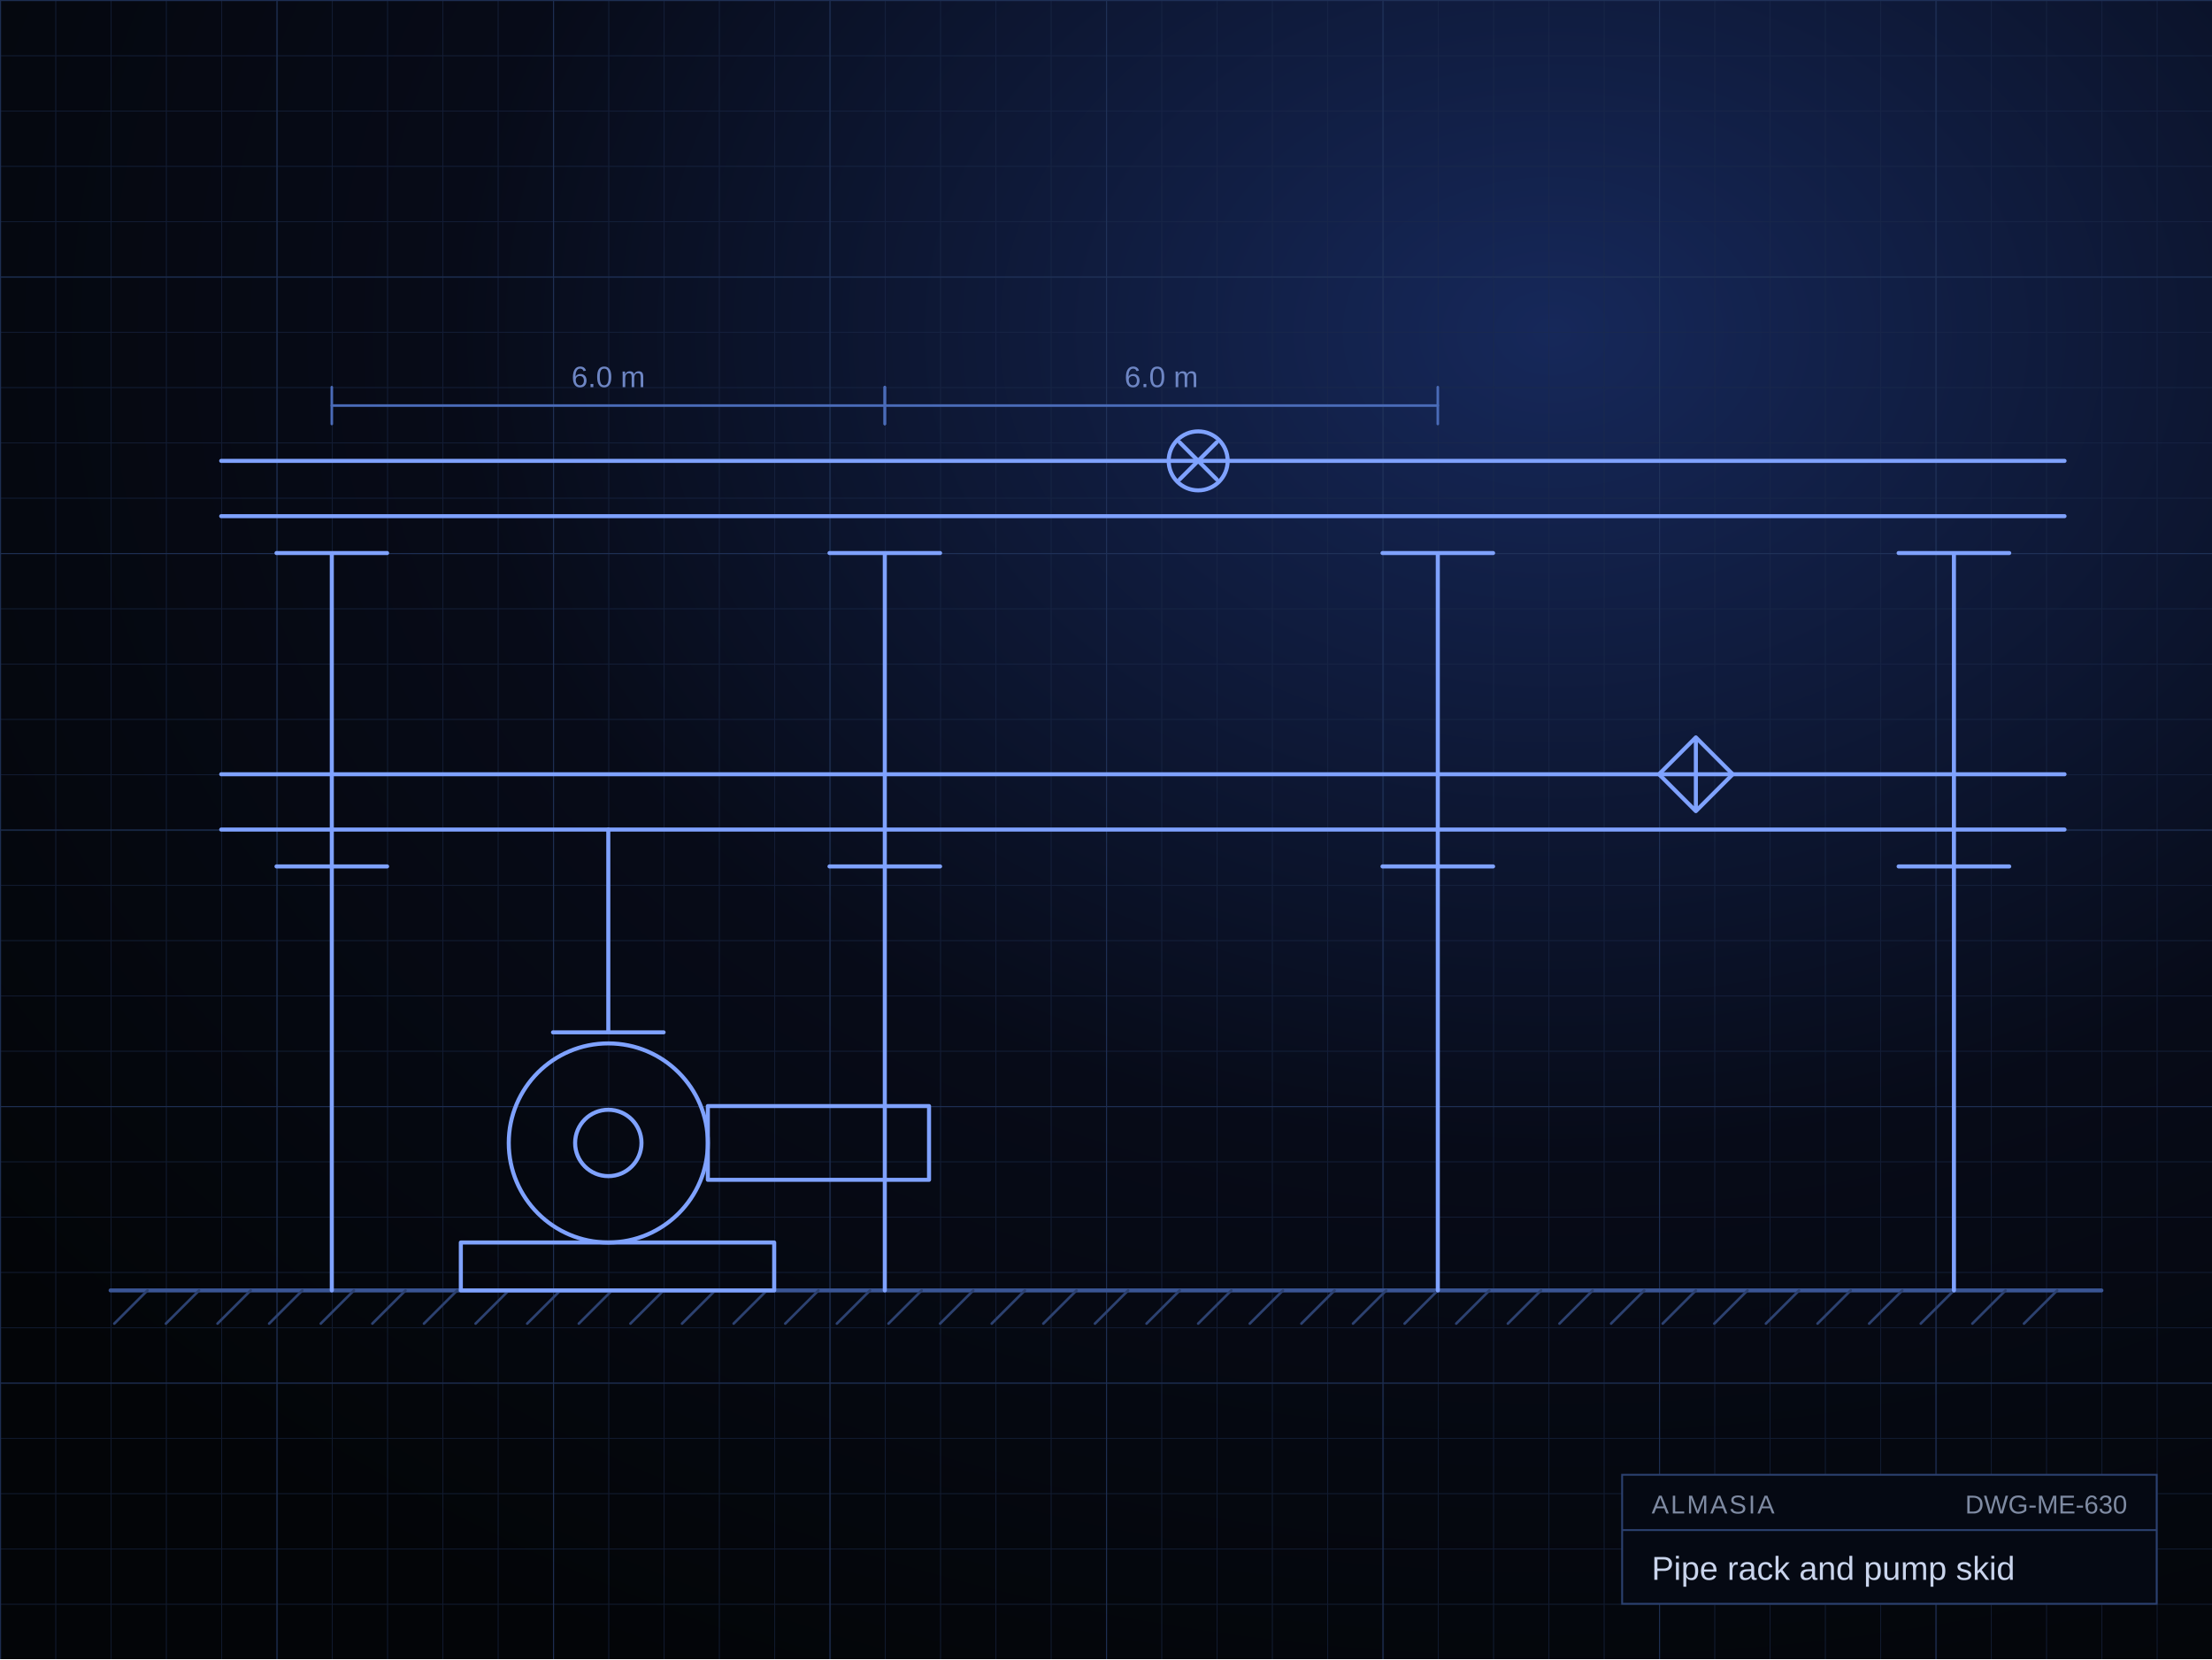
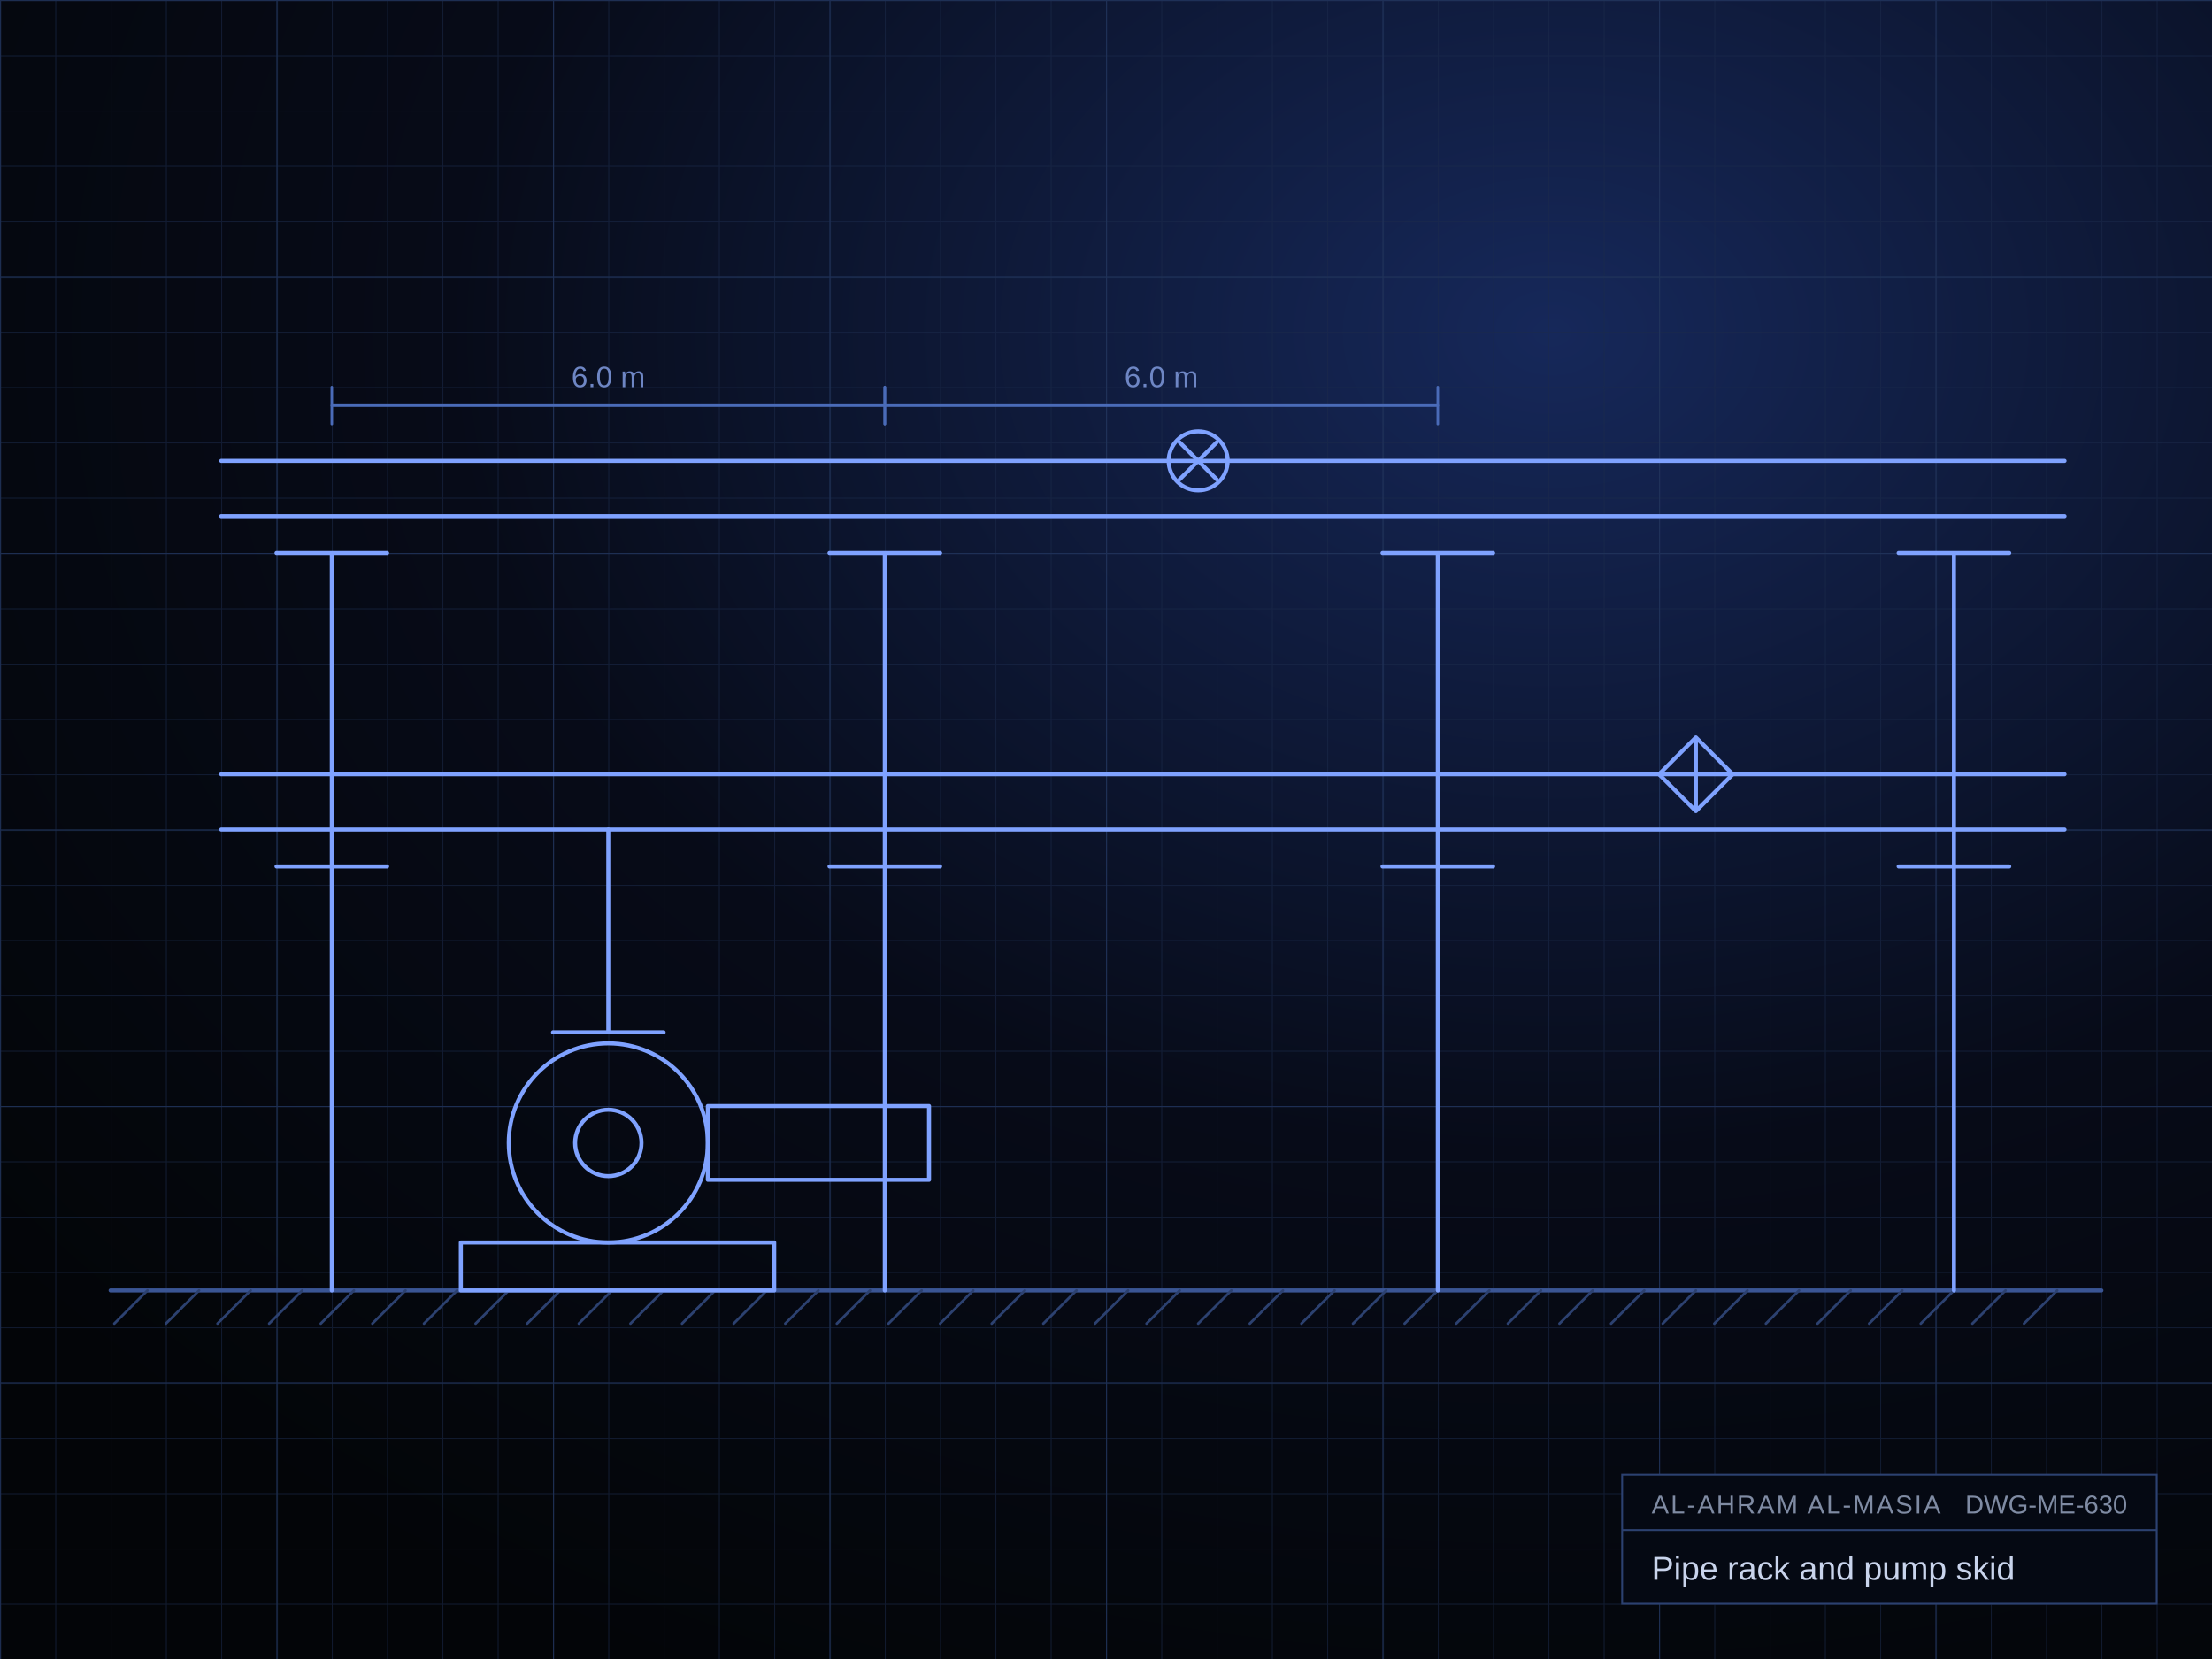
<svg xmlns="http://www.w3.org/2000/svg" viewBox="0 0 1200 900" role="img" aria-label="Pipe rack and pump skid">
  <defs>
    <pattern id="g" width="30" height="30" patternUnits="userSpaceOnUse">
      <path d="M30 0H0V30" fill="none" stroke="#1B2A4A" stroke-width="1" />
    </pattern>
    <pattern id="G" width="150" height="150" patternUnits="userSpaceOnUse">
      <path d="M150 0H0V150" fill="none" stroke="#22365F" stroke-width="1.2" />
    </pattern>
    <radialGradient id="l" cx="70%" cy="20%" r="90%">
      <stop offset="0" stop-color="#16285A" />
      <stop offset=".55" stop-color="#070B18" />
      <stop offset="1" stop-color="#030508" />
    </radialGradient>
  </defs>
  <rect width="1200" height="900" fill="url(#l)" />
  <rect width="1200" height="900" fill="url(#g)" opacity=".55" />
  <rect width="1200" height="900" fill="url(#G)" opacity=".7" />
  <g fill="none" stroke="#7FA2FF" stroke-width="2.2" stroke-linecap="round" stroke-linejoin="round">
    <line x1="60" y1="700" x2="1140" y2="700" stroke="#3A5594" />
    <line x1="80" y1="700" x2="62" y2="718" stroke="#2C4170" stroke-width="1.4" />
    <line x1="108" y1="700" x2="90" y2="718" stroke="#2C4170" stroke-width="1.4" />
    <line x1="136" y1="700" x2="118" y2="718" stroke="#2C4170" stroke-width="1.4" />
    <line x1="164" y1="700" x2="146" y2="718" stroke="#2C4170" stroke-width="1.4" />
    <line x1="192" y1="700" x2="174" y2="718" stroke="#2C4170" stroke-width="1.4" />
    <line x1="220" y1="700" x2="202" y2="718" stroke="#2C4170" stroke-width="1.4" />
    <line x1="248" y1="700" x2="230" y2="718" stroke="#2C4170" stroke-width="1.4" />
    <line x1="276" y1="700" x2="258" y2="718" stroke="#2C4170" stroke-width="1.4" />
    <line x1="304" y1="700" x2="286" y2="718" stroke="#2C4170" stroke-width="1.4" />
    <line x1="332" y1="700" x2="314" y2="718" stroke="#2C4170" stroke-width="1.4" />
    <line x1="360" y1="700" x2="342" y2="718" stroke="#2C4170" stroke-width="1.4" />
    <line x1="388" y1="700" x2="370" y2="718" stroke="#2C4170" stroke-width="1.4" />
    <line x1="416" y1="700" x2="398" y2="718" stroke="#2C4170" stroke-width="1.4" />
    <line x1="444" y1="700" x2="426" y2="718" stroke="#2C4170" stroke-width="1.4" />
    <line x1="472" y1="700" x2="454" y2="718" stroke="#2C4170" stroke-width="1.4" />
    <line x1="500" y1="700" x2="482" y2="718" stroke="#2C4170" stroke-width="1.4" />
    <line x1="528" y1="700" x2="510" y2="718" stroke="#2C4170" stroke-width="1.4" />
    <line x1="556" y1="700" x2="538" y2="718" stroke="#2C4170" stroke-width="1.4" />
    <line x1="584" y1="700" x2="566" y2="718" stroke="#2C4170" stroke-width="1.4" />
    <line x1="612" y1="700" x2="594" y2="718" stroke="#2C4170" stroke-width="1.4" />
    <line x1="640" y1="700" x2="622" y2="718" stroke="#2C4170" stroke-width="1.4" />
    <line x1="668" y1="700" x2="650" y2="718" stroke="#2C4170" stroke-width="1.4" />
    <line x1="696" y1="700" x2="678" y2="718" stroke="#2C4170" stroke-width="1.4" />
    <line x1="724" y1="700" x2="706" y2="718" stroke="#2C4170" stroke-width="1.4" />
    <line x1="752" y1="700" x2="734" y2="718" stroke="#2C4170" stroke-width="1.4" />
    <line x1="780" y1="700" x2="762" y2="718" stroke="#2C4170" stroke-width="1.4" />
    <line x1="808" y1="700" x2="790" y2="718" stroke="#2C4170" stroke-width="1.4" />
    <line x1="836" y1="700" x2="818" y2="718" stroke="#2C4170" stroke-width="1.4" />
    <line x1="864" y1="700" x2="846" y2="718" stroke="#2C4170" stroke-width="1.4" />
    <line x1="892" y1="700" x2="874" y2="718" stroke="#2C4170" stroke-width="1.4" />
    <line x1="920" y1="700" x2="902" y2="718" stroke="#2C4170" stroke-width="1.4" />
    <line x1="948" y1="700" x2="930" y2="718" stroke="#2C4170" stroke-width="1.4" />
    <line x1="976" y1="700" x2="958" y2="718" stroke="#2C4170" stroke-width="1.4" />
    <line x1="1004" y1="700" x2="986" y2="718" stroke="#2C4170" stroke-width="1.4" />
    <line x1="1032" y1="700" x2="1014" y2="718" stroke="#2C4170" stroke-width="1.4" />
    <line x1="1060" y1="700" x2="1042" y2="718" stroke="#2C4170" stroke-width="1.4" />
    <line x1="1088" y1="700" x2="1070" y2="718" stroke="#2C4170" stroke-width="1.4" />
    <line x1="1116" y1="700" x2="1098" y2="718" stroke="#2C4170" stroke-width="1.4" />
    <path d="M180 700 V300 M150 300 H210 M150 470 H210" />
    <path d="M480 700 V300 M450 300 H510 M450 470 H510" />
    <path d="M780 700 V300 M750 300 H810 M750 470 H810" />
    <path d="M1060 700 V300 M1030 300 H1090 M1030 470 H1090" />
    <line x1="120" y1="280" x2="1120" y2="280" />
    <line x1="120" y1="250" x2="1120" y2="250" />
    <line x1="120" y1="450" x2="1120" y2="450" />
    <line x1="120" y1="420" x2="1120" y2="420" />
    <path d="M330 450 V560 H300 M330 560 H360" />
    <circle cx="330" cy="620" r="54" />
    <circle cx="330" cy="620" r="18" />
    <rect x="384" y="600" width="120" height="40" />
    <rect x="250" y="674" width="170" height="26" />
    <circle cx="650" cy="250" r="16" />
    <path d="M640 240 l20 20 m0 -20 l-20 20" />
    <path d="M900 420 l20 -20 v40 z M940 420 l-20 -20 v40 z" />
    <g stroke="#4A6BB8" stroke-width="1.4">
      <line x1="180" y1="220" x2="480" y2="220" />
      <line x1="180" y1="210" x2="180" y2="230" />
      <line x1="480" y1="210" x2="480" y2="230" />
    </g>
    <text x="330.0" y="210" fill="#6E86C4" stroke="none" font-family="Manrope, Arial" font-size="16" text-anchor="middle">6.0 m</text>
    <g stroke="#4A6BB8" stroke-width="1.4">
      <line x1="480" y1="220" x2="780" y2="220" />
      <line x1="480" y1="210" x2="480" y2="230" />
      <line x1="780" y1="210" x2="780" y2="230" />
    </g>
    <text x="630.0" y="210" fill="#6E86C4" stroke="none" font-family="Manrope, Arial" font-size="16" text-anchor="middle">6.0 m</text>
  </g>
  <g font-family="Manrope, Arial, sans-serif" fill="#7F8BA3" font-size="18">
    <rect x="880" y="800" width="290" height="70" fill="#050913" stroke="#2C4170" />
    <line x1="880" y1="830" x2="1170" y2="830" stroke="#2C4170" />
-     <text x="896" y="821" font-size="14" letter-spacing="1">ALMASIA</text>
+     <text x="896" y="821" font-size="14" letter-spacing="1">AL-AHRAM AL-MASIA</text>
    <text x="1154" y="821" font-size="14" text-anchor="end">DWG-ME-630</text>
    <text x="896" y="857" fill="#C9D4EC">Pipe rack and pump skid</text>
  </g>
</svg>
